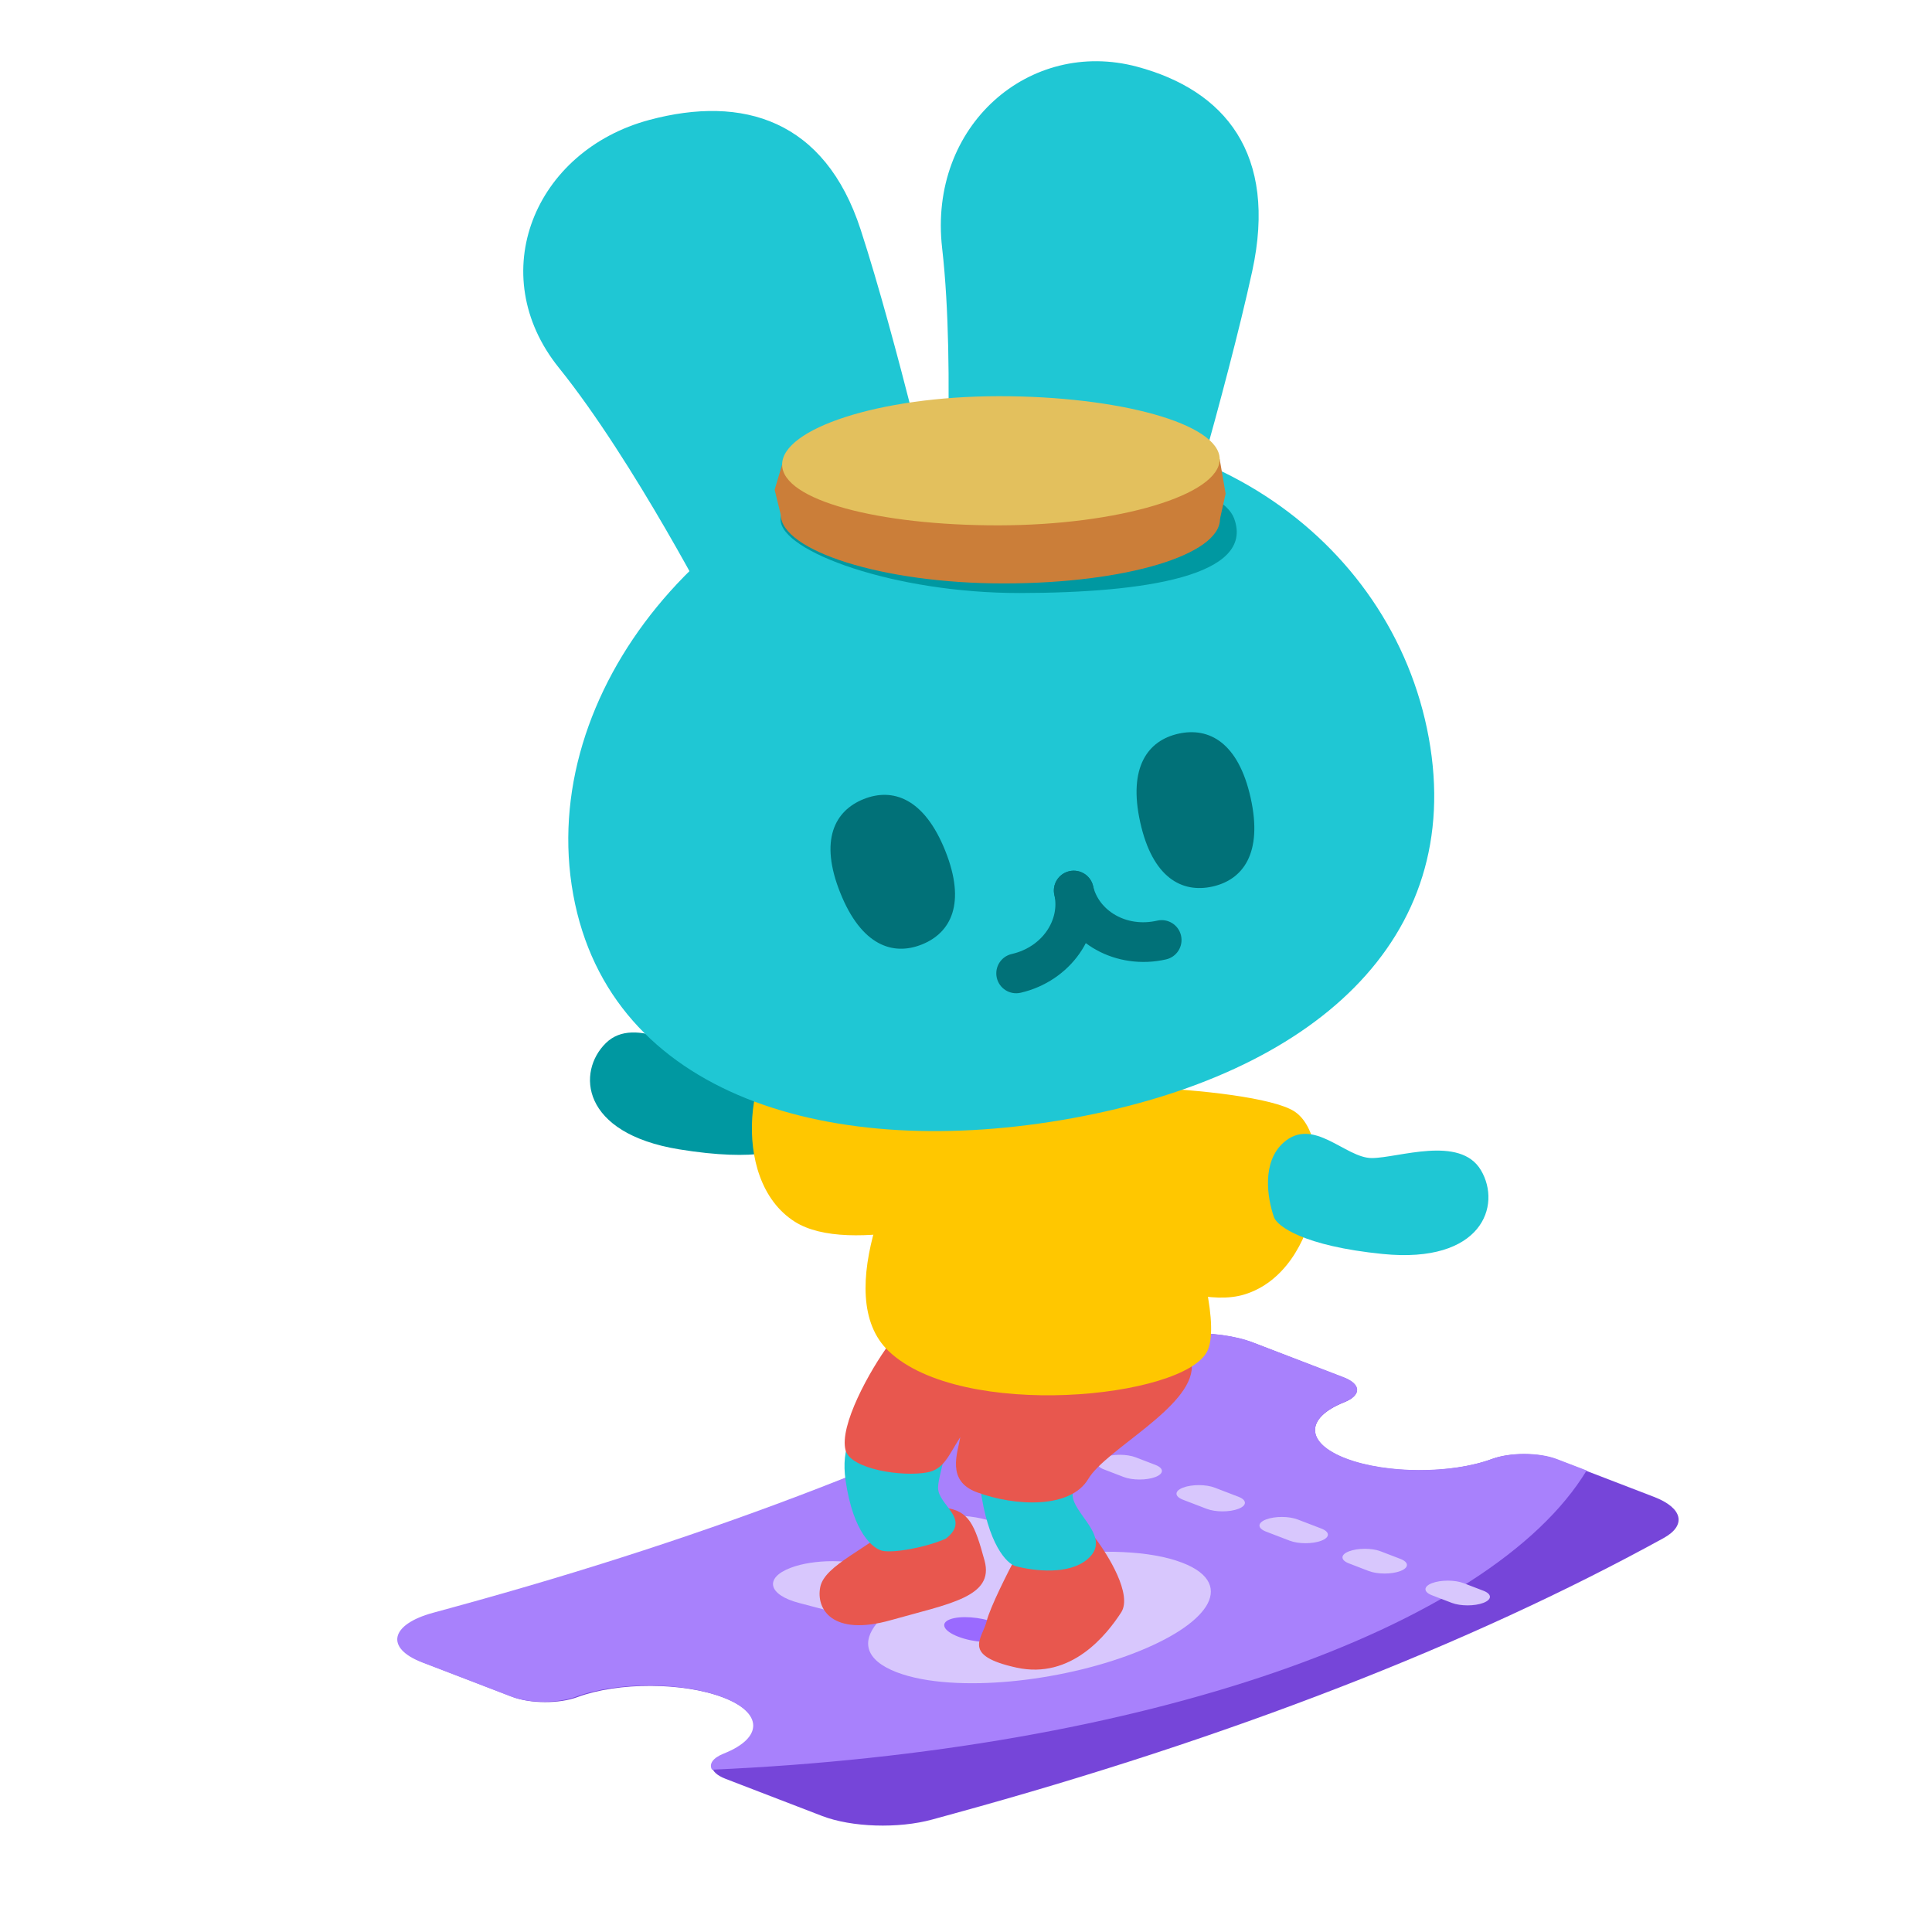
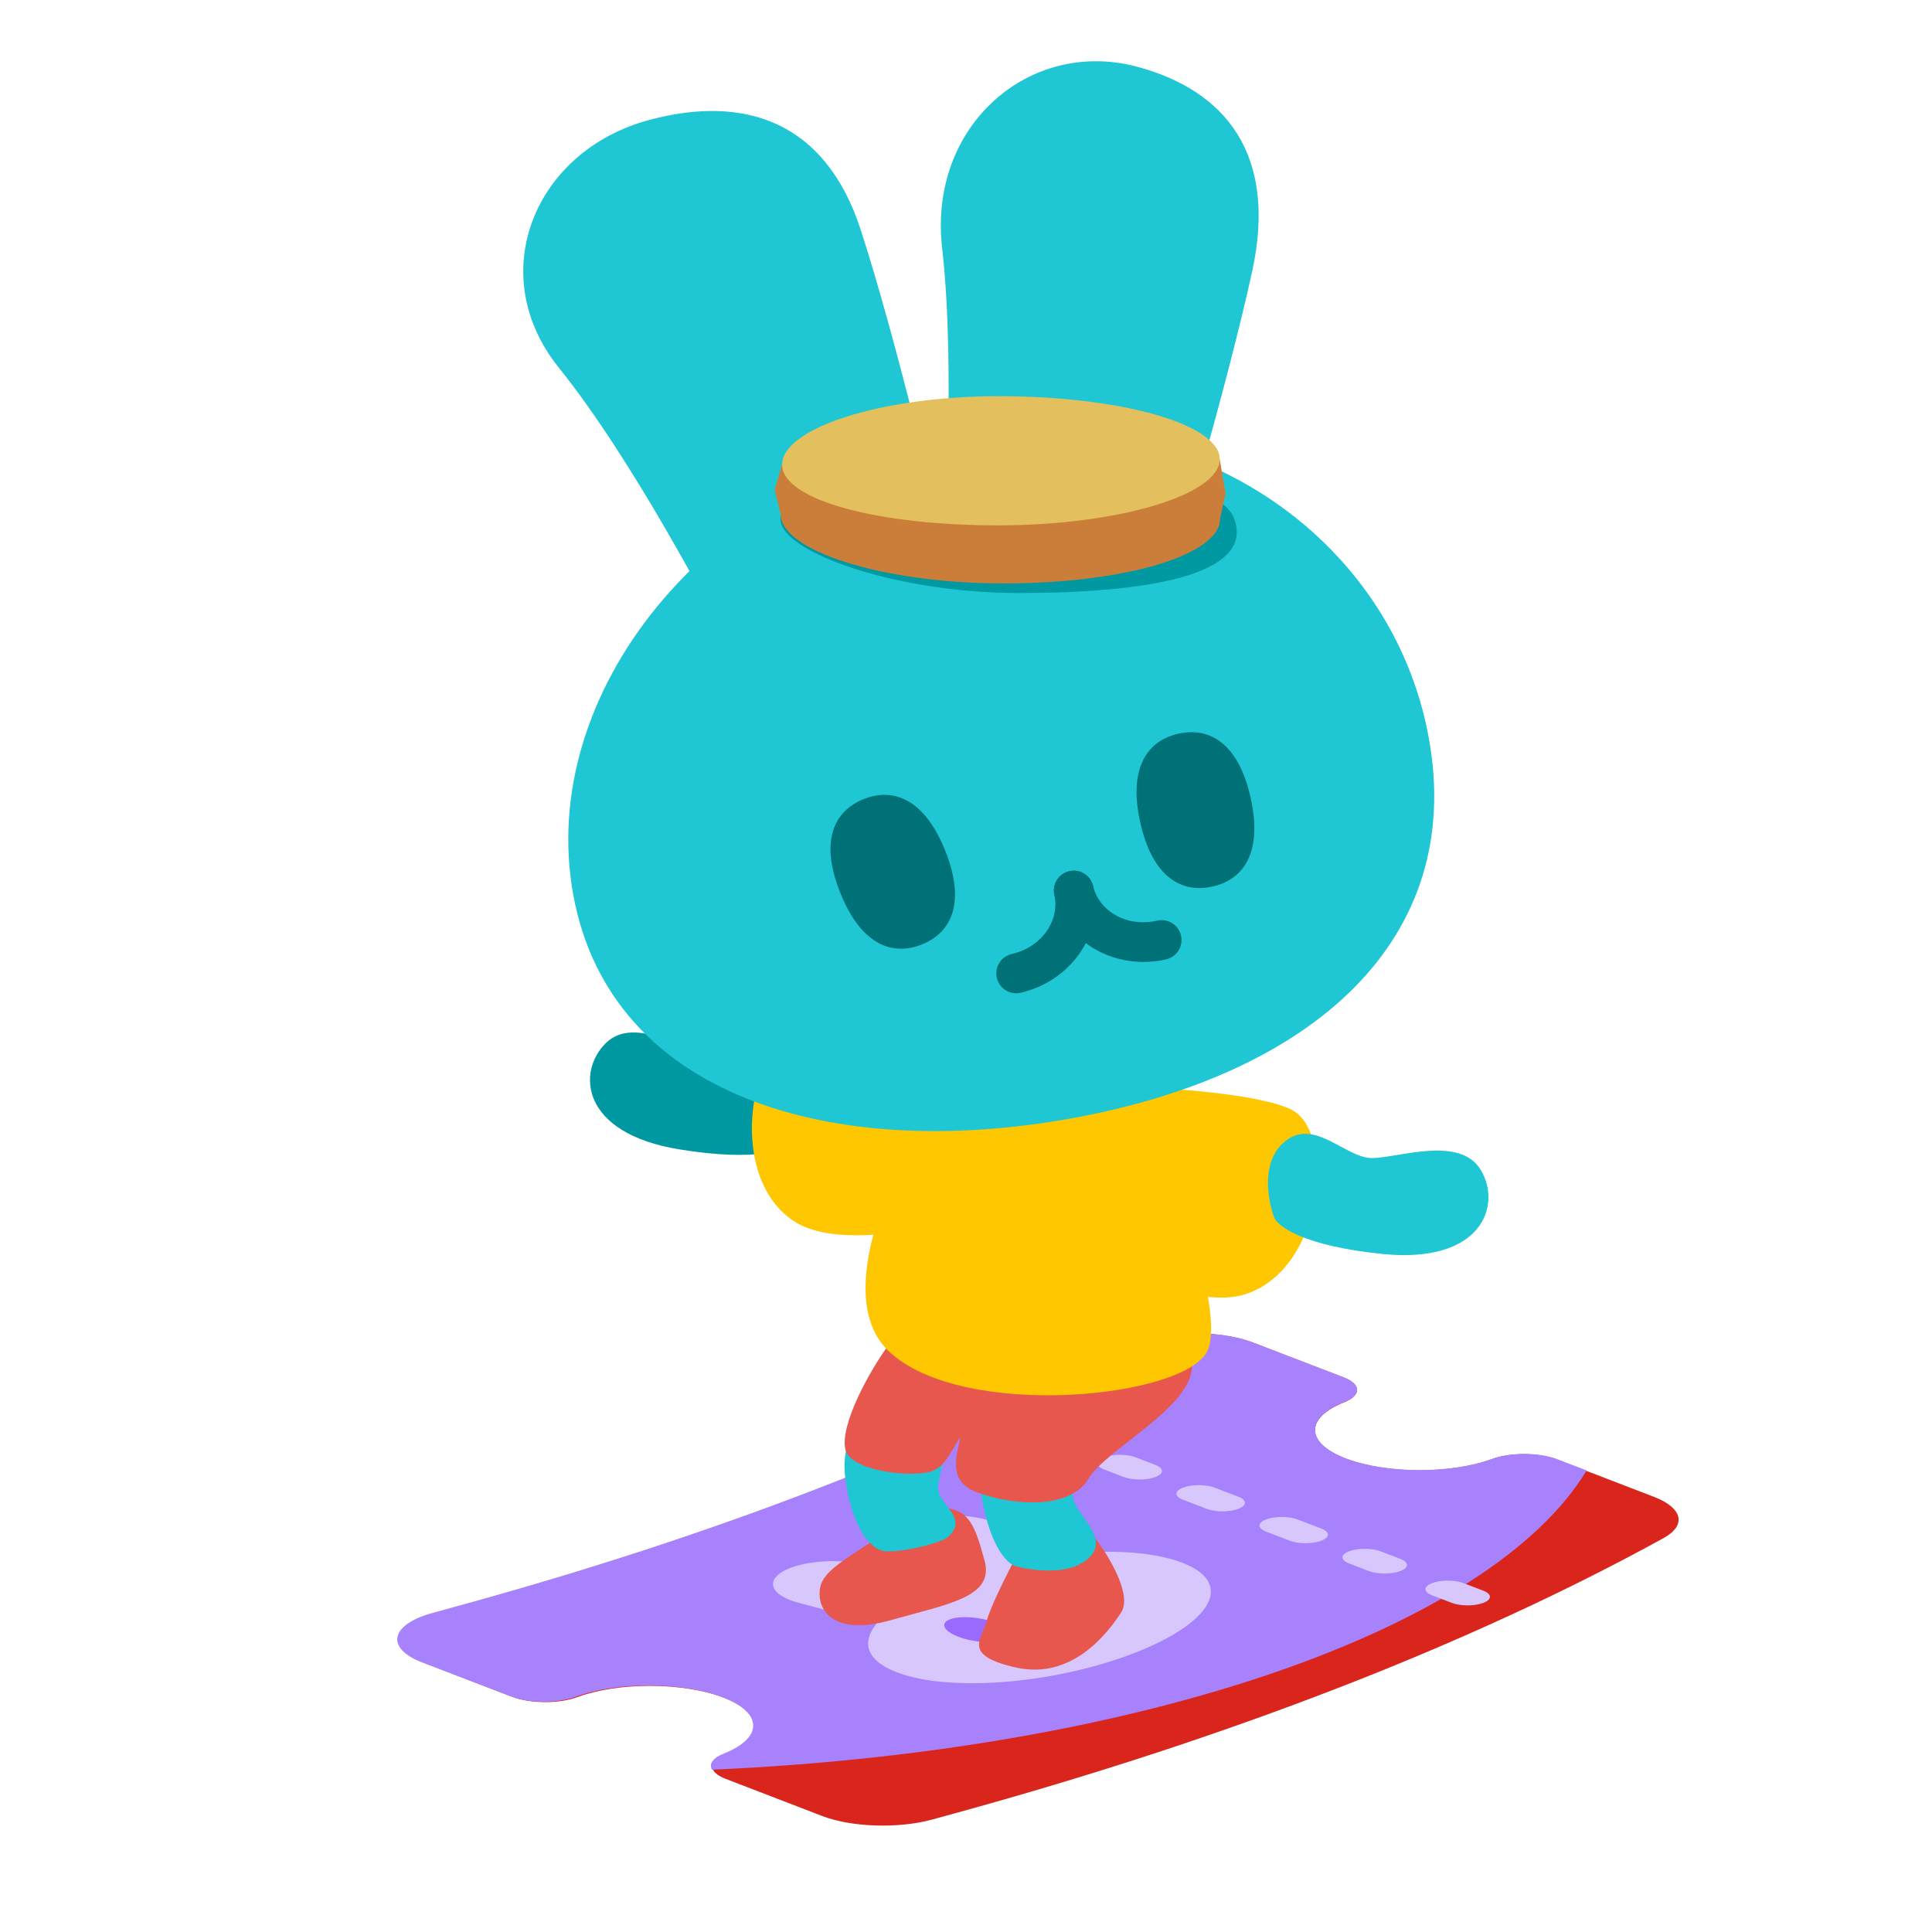
<svg xmlns="http://www.w3.org/2000/svg" width="192" height="192" fill="none" viewBox="0 0 192 192">
-   <path fill="#7645D9" d="M72.11 176.779C70.34 176.098 70.315 174.997 72.054 174.304C75.976 172.742 75.933 170.251 71.924 168.709C67.915 167.167 61.441 167.15 57.379 168.659C55.579 169.328 52.716 169.318 50.946 168.637L42.13 165.245C38.447 163.829 38.955 161.478 43.195 160.315L45.326 159.73C71.21 152.629 93.752 143.879 111.982 133.858C114.916 132.246 120.925 132.043 124.543 133.435L133.516 136.887C135.284 137.567 135.312 138.667 133.579 139.36C129.671 140.922 129.72 143.409 133.724 144.949C137.728 146.49 144.191 146.508 148.253 145.005C150.055 144.338 152.912 144.349 154.68 145.029L164.381 148.761C167.235 149.859 167.629 151.588 165.314 152.86C146.026 163.462 122.175 172.719 94.789 180.233L92.66 180.818C89.273 181.747 84.636 181.598 81.695 180.467L72.11 176.779Z" />
+   <path fill="#DA251D" d="M72.11 176.779C70.34 176.098 70.315 174.997 72.054 174.304C75.976 172.742 75.933 170.251 71.924 168.709C67.915 167.167 61.441 167.15 57.379 168.659C55.579 169.328 52.716 169.318 50.946 168.637L42.13 165.245C38.447 163.829 38.955 161.478 43.195 160.315L45.326 159.73C71.21 152.629 93.752 143.879 111.982 133.858C114.916 132.246 120.925 132.043 124.543 133.435L133.516 136.887C135.284 137.567 135.312 138.667 133.579 139.36C129.671 140.922 129.72 143.409 133.724 144.949C137.728 146.49 144.191 146.508 148.253 145.005C150.055 144.338 152.912 144.349 154.68 145.029L164.381 148.761C167.235 149.859 167.629 151.588 165.314 152.86C146.026 163.462 122.175 172.719 94.789 180.233L92.66 180.818C89.273 181.747 84.636 181.598 81.695 180.467L72.11 176.779Z" />
  <path fill="#A881FC" fill-rule="evenodd" d="M70.756 175.87C70.434 175.311 70.827 174.703 71.938 174.262C75.868 172.7 75.825 170.211 71.808 168.67C67.79 167.128 61.302 167.112 57.233 168.62C55.428 169.288 52.56 169.279 50.786 168.598L41.951 165.208C38.261 163.792 38.77 161.443 43.019 160.281L45.154 159.696C71.092 152.599 93.682 143.854 111.95 133.84C114.89 132.228 120.911 132.026 124.537 133.417L133.529 136.867C135.3 137.547 135.328 138.645 133.592 139.338C129.676 140.9 129.725 143.385 133.737 144.924C137.749 146.464 144.226 146.482 148.297 144.98C150.102 144.314 152.965 144.324 154.737 145.004L157.68 146.133C148.115 161.91 113.479 173.995 70.756 175.87Z" clip-rule="evenodd" />
  <path fill="#D8C7FD" fill-rule="evenodd" d="M104.608 141.661L106.572 142.414C107.439 142.747 107.439 143.287 106.572 143.619C105.704 143.952 104.297 143.952 103.43 143.619L101.466 142.866C100.598 142.533 100.598 141.993 101.466 141.661C102.334 141.328 103.74 141.328 104.608 141.661Z" clip-rule="evenodd" />
  <path fill="#D8C7FD" fill-rule="evenodd" d="M112.856 144.825L114.819 145.579C115.687 145.911 115.687 146.451 114.819 146.784C113.952 147.117 112.545 147.117 111.677 146.784L109.714 146.031C108.846 145.698 108.846 145.158 109.714 144.825C110.581 144.492 111.988 144.492 112.856 144.825Z" clip-rule="evenodd" />
  <path fill="#D8C7FD" fill-rule="evenodd" d="M123.067 149.948C122.199 150.281 120.793 150.281 119.925 149.948L117.569 149.044C116.701 148.711 116.701 148.172 117.569 147.839C118.436 147.506 119.843 147.506 120.71 147.839L123.067 148.743C123.935 149.076 123.935 149.616 123.067 149.948Z" clip-rule="evenodd" />
  <path fill="#D8C7FD" fill-rule="evenodd" d="M131.315 153.113C130.447 153.446 129.04 153.446 128.173 153.113L125.816 152.209C124.949 151.876 124.949 151.336 125.816 151.003C126.684 150.67 128.091 150.67 128.958 151.003L131.315 151.907C132.182 152.24 132.182 152.78 131.315 153.113Z" clip-rule="evenodd" />
  <path fill="#D8C7FD" fill-rule="evenodd" d="M137.206 154.168L139.169 154.921C140.037 155.254 140.037 155.794 139.169 156.127C138.302 156.46 136.895 156.46 136.027 156.127L134.064 155.373C133.196 155.04 133.196 154.501 134.064 154.168C134.931 153.835 136.338 153.835 137.206 154.168Z" clip-rule="evenodd" />
  <path fill="#D8C7FD" fill-rule="evenodd" d="M145.453 157.332L147.417 158.086C148.285 158.419 148.285 158.958 147.417 159.291C146.549 159.624 145.143 159.624 144.275 159.291L142.311 158.538C141.444 158.205 141.444 157.665 142.311 157.332C143.179 156.999 144.586 156.999 145.453 157.332Z" clip-rule="evenodd" />
  <path fill="#D8C7FD" fill-rule="evenodd" d="M90.394 154.487C88.08 153.599 88.08 152.159 90.394 151.271C93.017 150.265 97.377 150.42 99.473 151.594L104.753 154.55C109.36 153.982 114.25 154.058 117.491 155.301C120.403 156.419 120.845 158.066 119.858 159.635C118.859 161.222 116.334 162.894 112.621 164.319C108.909 165.744 104.551 166.712 100.414 167.096C96.323 167.474 92.031 167.305 89.118 166.187C85.896 164.951 85.684 163.089 87.133 161.331L79.397 159.297C76.337 158.493 75.934 156.82 78.556 155.813C80.871 154.925 84.623 154.925 86.937 155.813L92.298 157.87C92.829 157.632 93.392 157.397 93.987 157.169C94.562 156.949 95.15 156.74 95.751 156.542L90.394 154.487Z" clip-rule="evenodd" />
  <path fill="#9A6AFF" d="M98.9 161.249C100.372 161.813 100.745 162.586 99.733 162.974C98.721 163.363 96.708 163.22 95.236 162.655C93.764 162.09 93.391 161.317 94.403 160.929C95.415 160.541 97.428 160.684 98.9 161.249Z" />
  <path fill="#9A6AFF" d="M108.562 157.542C110.034 158.107 110.407 158.879 109.395 159.267C108.383 159.656 106.369 159.513 104.897 158.948C103.425 158.383 103.052 157.61 104.064 157.222C105.076 156.834 107.09 156.977 108.562 157.542Z" />
  <path fill="#E8574E" d="M111.419 160.243C112.558 158.49 110.14 154.544 108.788 152.791L101.007 154.654C100.167 156.225 98.399 159.717 98.049 161.12C97.61 162.873 95.528 164.517 101.007 165.723C106.487 166.928 109.994 162.435 111.419 160.243Z" />
  <path fill="#E8574E" d="M81.515 157.723C81.953 155.531 86.118 153.996 89.844 150.818C90.392 150.38 91.97 149.569 93.899 149.832C96.31 150.161 96.858 151.476 97.844 155.092C98.831 158.709 94.337 159.367 88.529 161.01C82.72 162.654 81.077 159.914 81.515 157.723Z" />
  <path fill="#1FC7D4" d="M93.224 147.851C93.224 149.614 96.544 150.917 94.008 152.901C92.062 153.777 88.748 154.377 87.652 154.106C86.792 153.894 84.794 152.405 84.033 147.116C83.082 140.505 88.681 139.183 92.062 140.579C95.442 141.974 93.224 146.088 93.224 147.851Z" />
  <path fill="#1FC7D4" d="M106.594 148.547C106.594 150.468 110.609 152.789 108.073 154.95C106.214 156.534 102.794 156.133 100.934 155.645C100.074 155.413 98.164 153.509 97.403 147.747C96.453 140.544 102.052 139.103 105.432 140.624C108.813 142.144 106.594 146.626 106.594 148.547Z" />
  <path fill="#E8574E" d="M84.035 144.133C83.378 141.722 86.41 136.206 88.419 133.503C98.246 132.955 118.447 129.338 118.447 135.804C118.447 139.872 109.899 144.024 108.146 146.983C106.392 149.942 100.913 149.722 97.077 148.298C94.008 147.158 95.177 144.389 95.433 142.818C94.243 144.669 93.815 146.011 92.145 146.325C89.663 146.792 84.548 146.012 84.035 144.133Z" />
  <path fill="#FFC700" d="M88.31 134.27C82.523 128.747 89.04 115.237 93.022 109.173C96.931 108.333 105.625 106.653 109.132 106.653C113.516 106.653 122.283 129.557 119.982 134.27C117.68 138.982 95.543 141.174 88.31 134.27Z" />
  <path fill="#FFC700" d="M123.669 128.643C117.44 130.546 105.397 123.297 100.154 119.434C99.946 116.965 99.665 111.523 100.206 109.503C100.882 106.978 124.36 107.857 128.556 110.402C132.753 112.947 131.454 126.264 123.669 128.643Z" />
  <path fill="#1FC7D4" d="M136.322 115.086C133.692 115.086 130.514 110.921 127.555 113.551C125.385 115.48 125.934 119.028 126.604 120.958C126.921 121.85 129.527 123.831 137.418 124.62C147.281 125.607 149.254 119.798 147.172 116.291C145.09 112.784 138.952 115.086 136.322 115.086Z" />
  <path fill="#0098A1" d="M71.012 105.293C73.552 105.973 77.7 102.773 79.878 106.08C81.474 108.504 80.025 111.79 78.879 113.48C78.342 114.259 75.312 115.499 67.486 114.219C57.703 112.619 57.301 106.498 60.22 103.649C63.139 100.801 68.471 104.612 71.012 105.293Z" />
  <path fill="#FFC700" d="M78.993 121.417C84.363 124.814 97.498 120.988 103.394 118.65C104.211 116.354 105.844 111.25 105.844 109.19C105.844 106.617 83.575 101.469 78.993 102.82C74.411 104.171 72.28 117.17 78.993 121.417Z" />
  <path fill="#1FC7D4" d="M55.542 36.549C48.053 27.247 53.098 14.981 64.531 11.918C73.847 9.421 81.98 11.921 85.528 22.81C89.077 33.7 93.373 52.087 93.373 52.087C94.976 58.069 90.968 64.34 84.422 66.094C79.271 67.474 73.896 65.656 71.121 61.596C71.121 61.596 63.03 45.852 55.542 36.549Z" />
  <path fill="#1FC7D4" d="M93.628 24.655C92.23 12.466 102.337 3.772 113.011 6.632C121.708 8.963 126.987 15.265 124.444 26.953C121.901 38.642 116.249 57.539 116.249 57.539C114.574 63.788 108.263 67.526 102.151 65.889C97.343 64.6 93.935 60.283 93.721 55.208C93.721 55.208 95.026 36.845 93.628 24.655Z" />
  <path fill="#1FC7D4" d="M141.993 73.337C145.64 93.399 130.444 106.784 106.56 111.125C82.676 115.467 60.613 108.961 56.966 88.899C53.319 68.837 70.38 47.827 94.264 43.485C118.148 39.144 138.346 53.275 141.993 73.337Z" />
  <path fill="#017178" fill-rule="evenodd" d="M106.266 86.579C107.33 86.335 108.39 86.999 108.634 88.063C109.749 92.924 106.307 97.54 101.428 98.659C100.365 98.903 99.305 98.239 99.061 97.175C98.817 96.112 99.481 95.052 100.545 94.808C103.651 94.096 105.332 91.343 104.782 88.946C104.539 87.882 105.203 86.823 106.266 86.579Z" clip-rule="evenodd" />
  <path fill="#017178" fill-rule="evenodd" d="M106.267 86.579C107.33 86.335 108.39 86.999 108.634 88.062C109.184 90.46 111.897 92.204 115.002 91.492C116.066 91.248 117.126 91.913 117.369 92.976C117.613 94.04 116.949 95.099 115.885 95.343C111.007 96.462 105.897 93.807 104.783 88.946C104.539 87.882 105.203 86.823 106.267 86.579Z" clip-rule="evenodd" />
  <path fill="#017178" d="M93.939 84.549C96.035 89.787 94.494 92.709 91.612 93.862C88.731 95.015 85.6 93.963 83.504 88.726C81.407 83.488 82.948 80.567 85.83 79.413C88.711 78.26 91.842 79.312 93.939 84.549Z" />
  <path fill="#017178" d="M124.288 79.289C125.513 84.796 123.522 87.431 120.492 88.105C117.462 88.779 114.542 87.237 113.316 81.73C112.091 76.223 114.082 73.588 117.112 72.913C120.142 72.239 123.063 73.782 124.288 79.289Z" />
  <path fill="#0098A1" d="M122.647 51.529C124.747 57.212 113.819 58.919 101.35 58.934C88.88 58.948 77.58 54.795 77.576 51.639C77.572 48.483 87.862 46.309 100.332 46.294C112.802 46.28 121.481 48.371 122.647 51.529Z" />
  <path fill="#CB7E39" d="M121.243 51.574C121.247 55.118 111.959 57.967 99.798 57.981C87.637 57.996 77.594 54.689 77.59 51.145C77.586 47.6 87.621 45.161 99.783 45.146C111.944 45.132 121.238 48.029 121.243 51.574Z" />
  <path fill="#CB7E39" d="M121.213 45.636L77.726 46.169L76.983 48.666L77.59 51.145L121.242 51.574L121.8 49.058L121.213 45.636Z" />
  <path fill="#E3C05D" d="M121.213 45.636C121.217 49.181 111.167 52.194 99.241 52.209C87.316 52.223 77.73 49.713 77.726 46.169C77.722 42.625 87.301 39.388 99.226 39.373C111.152 39.359 121.209 42.092 121.213 45.636Z" />
</svg>
